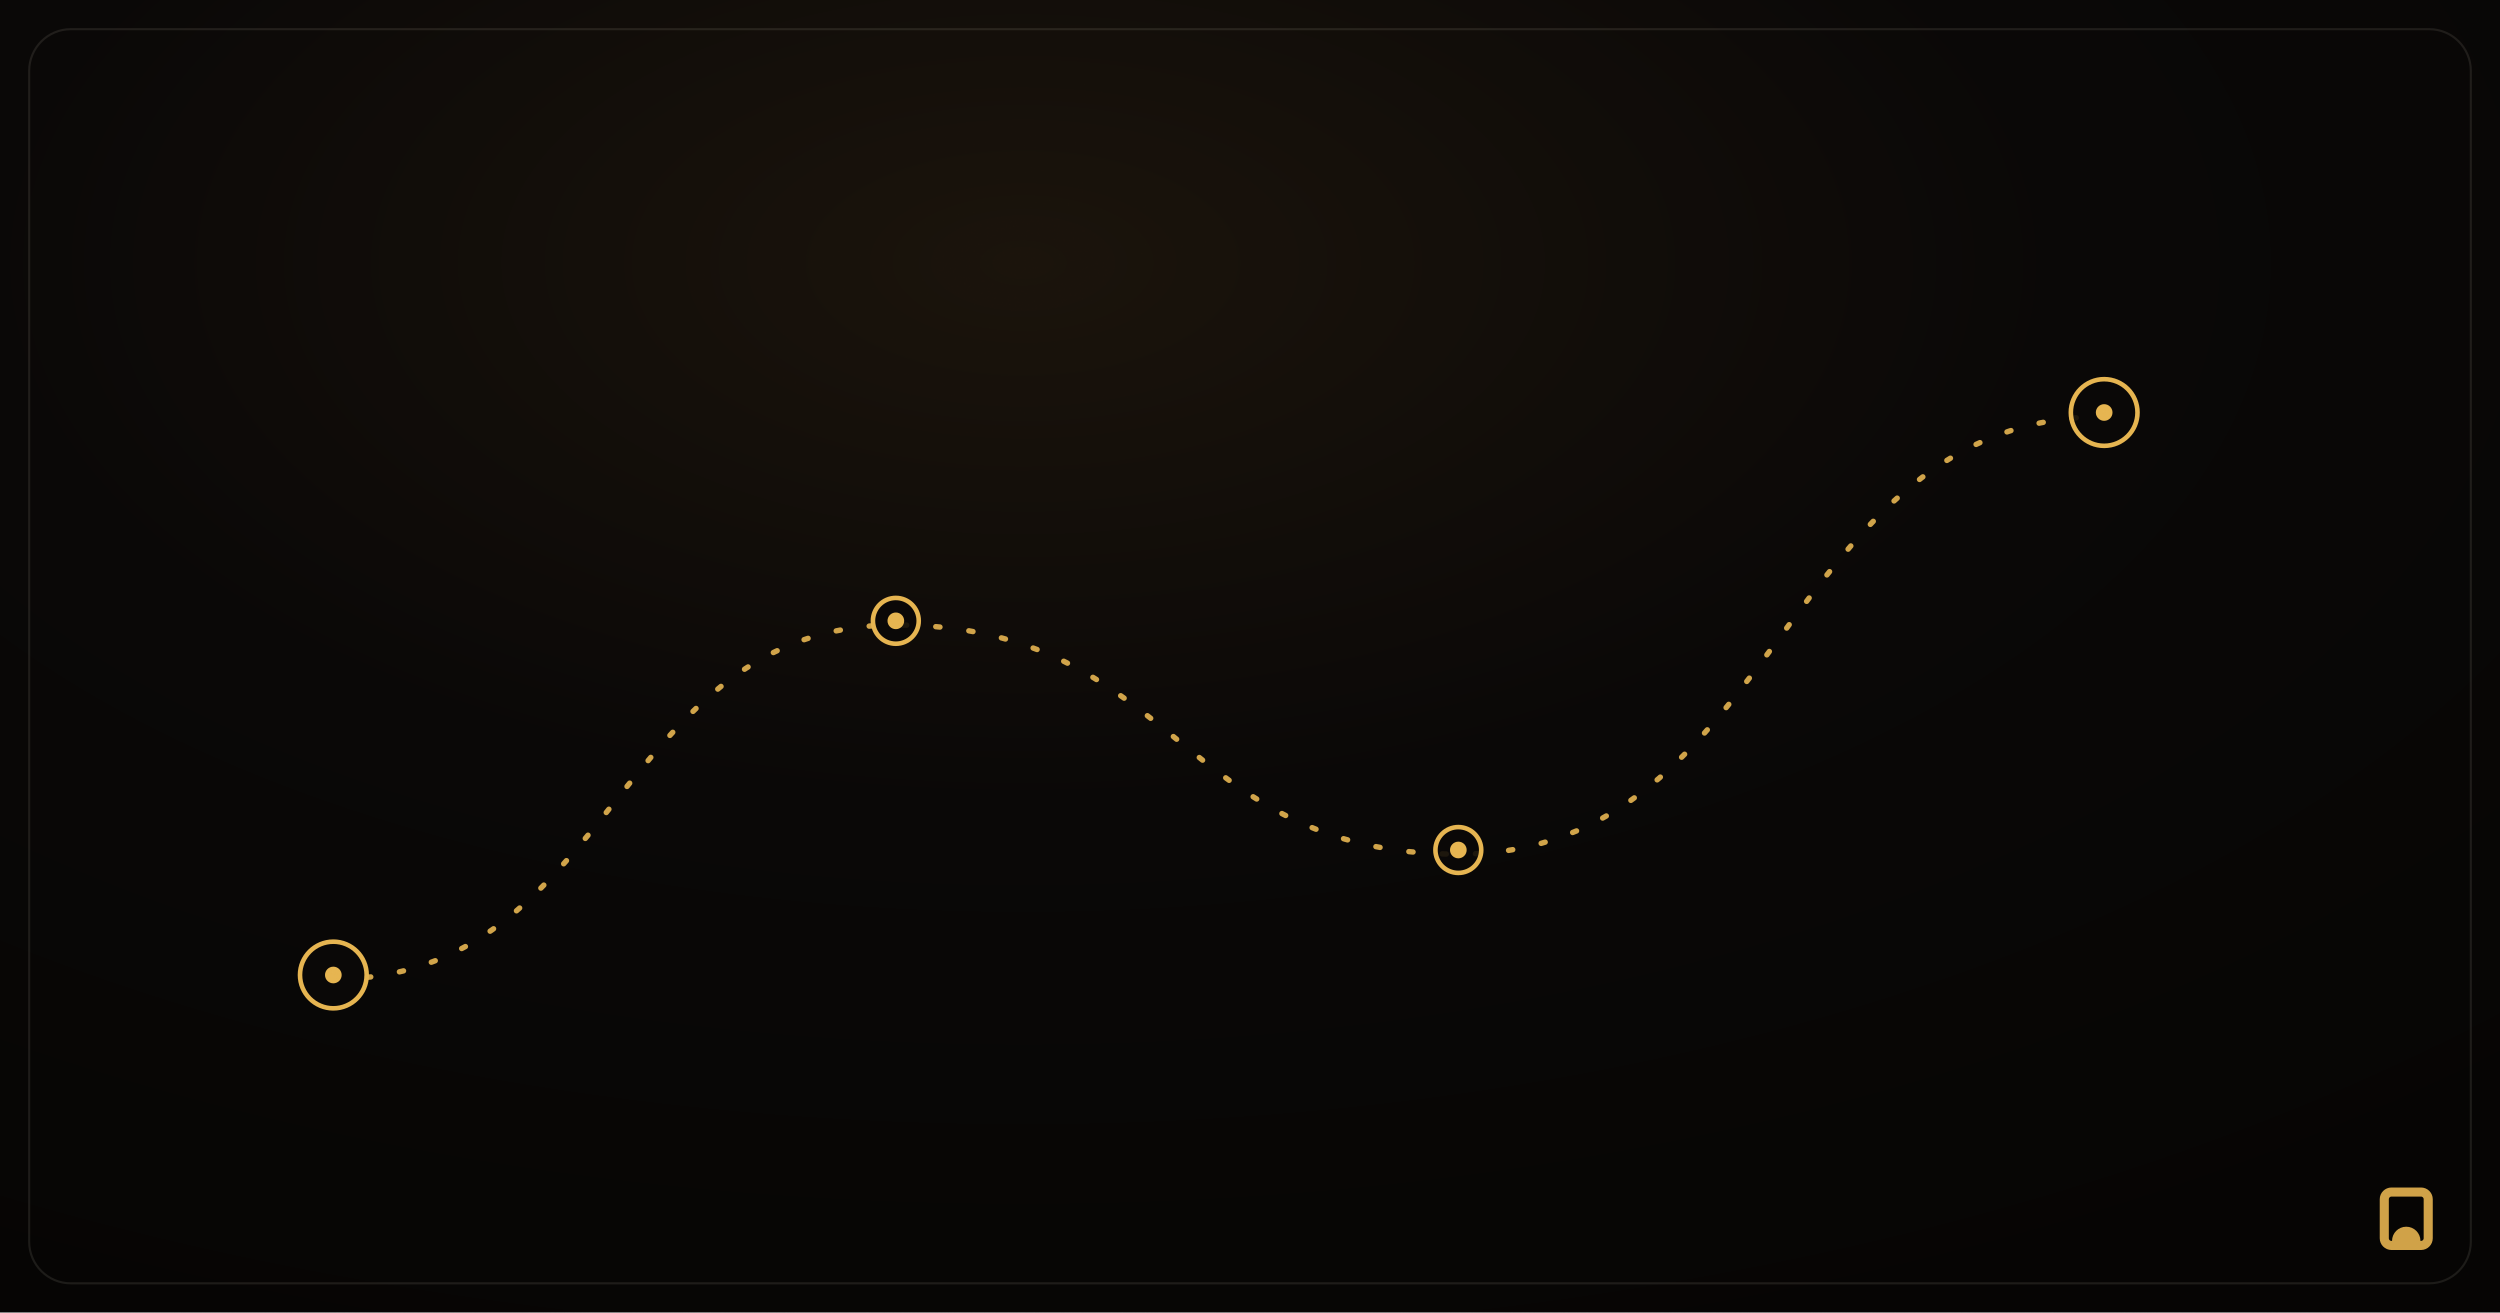
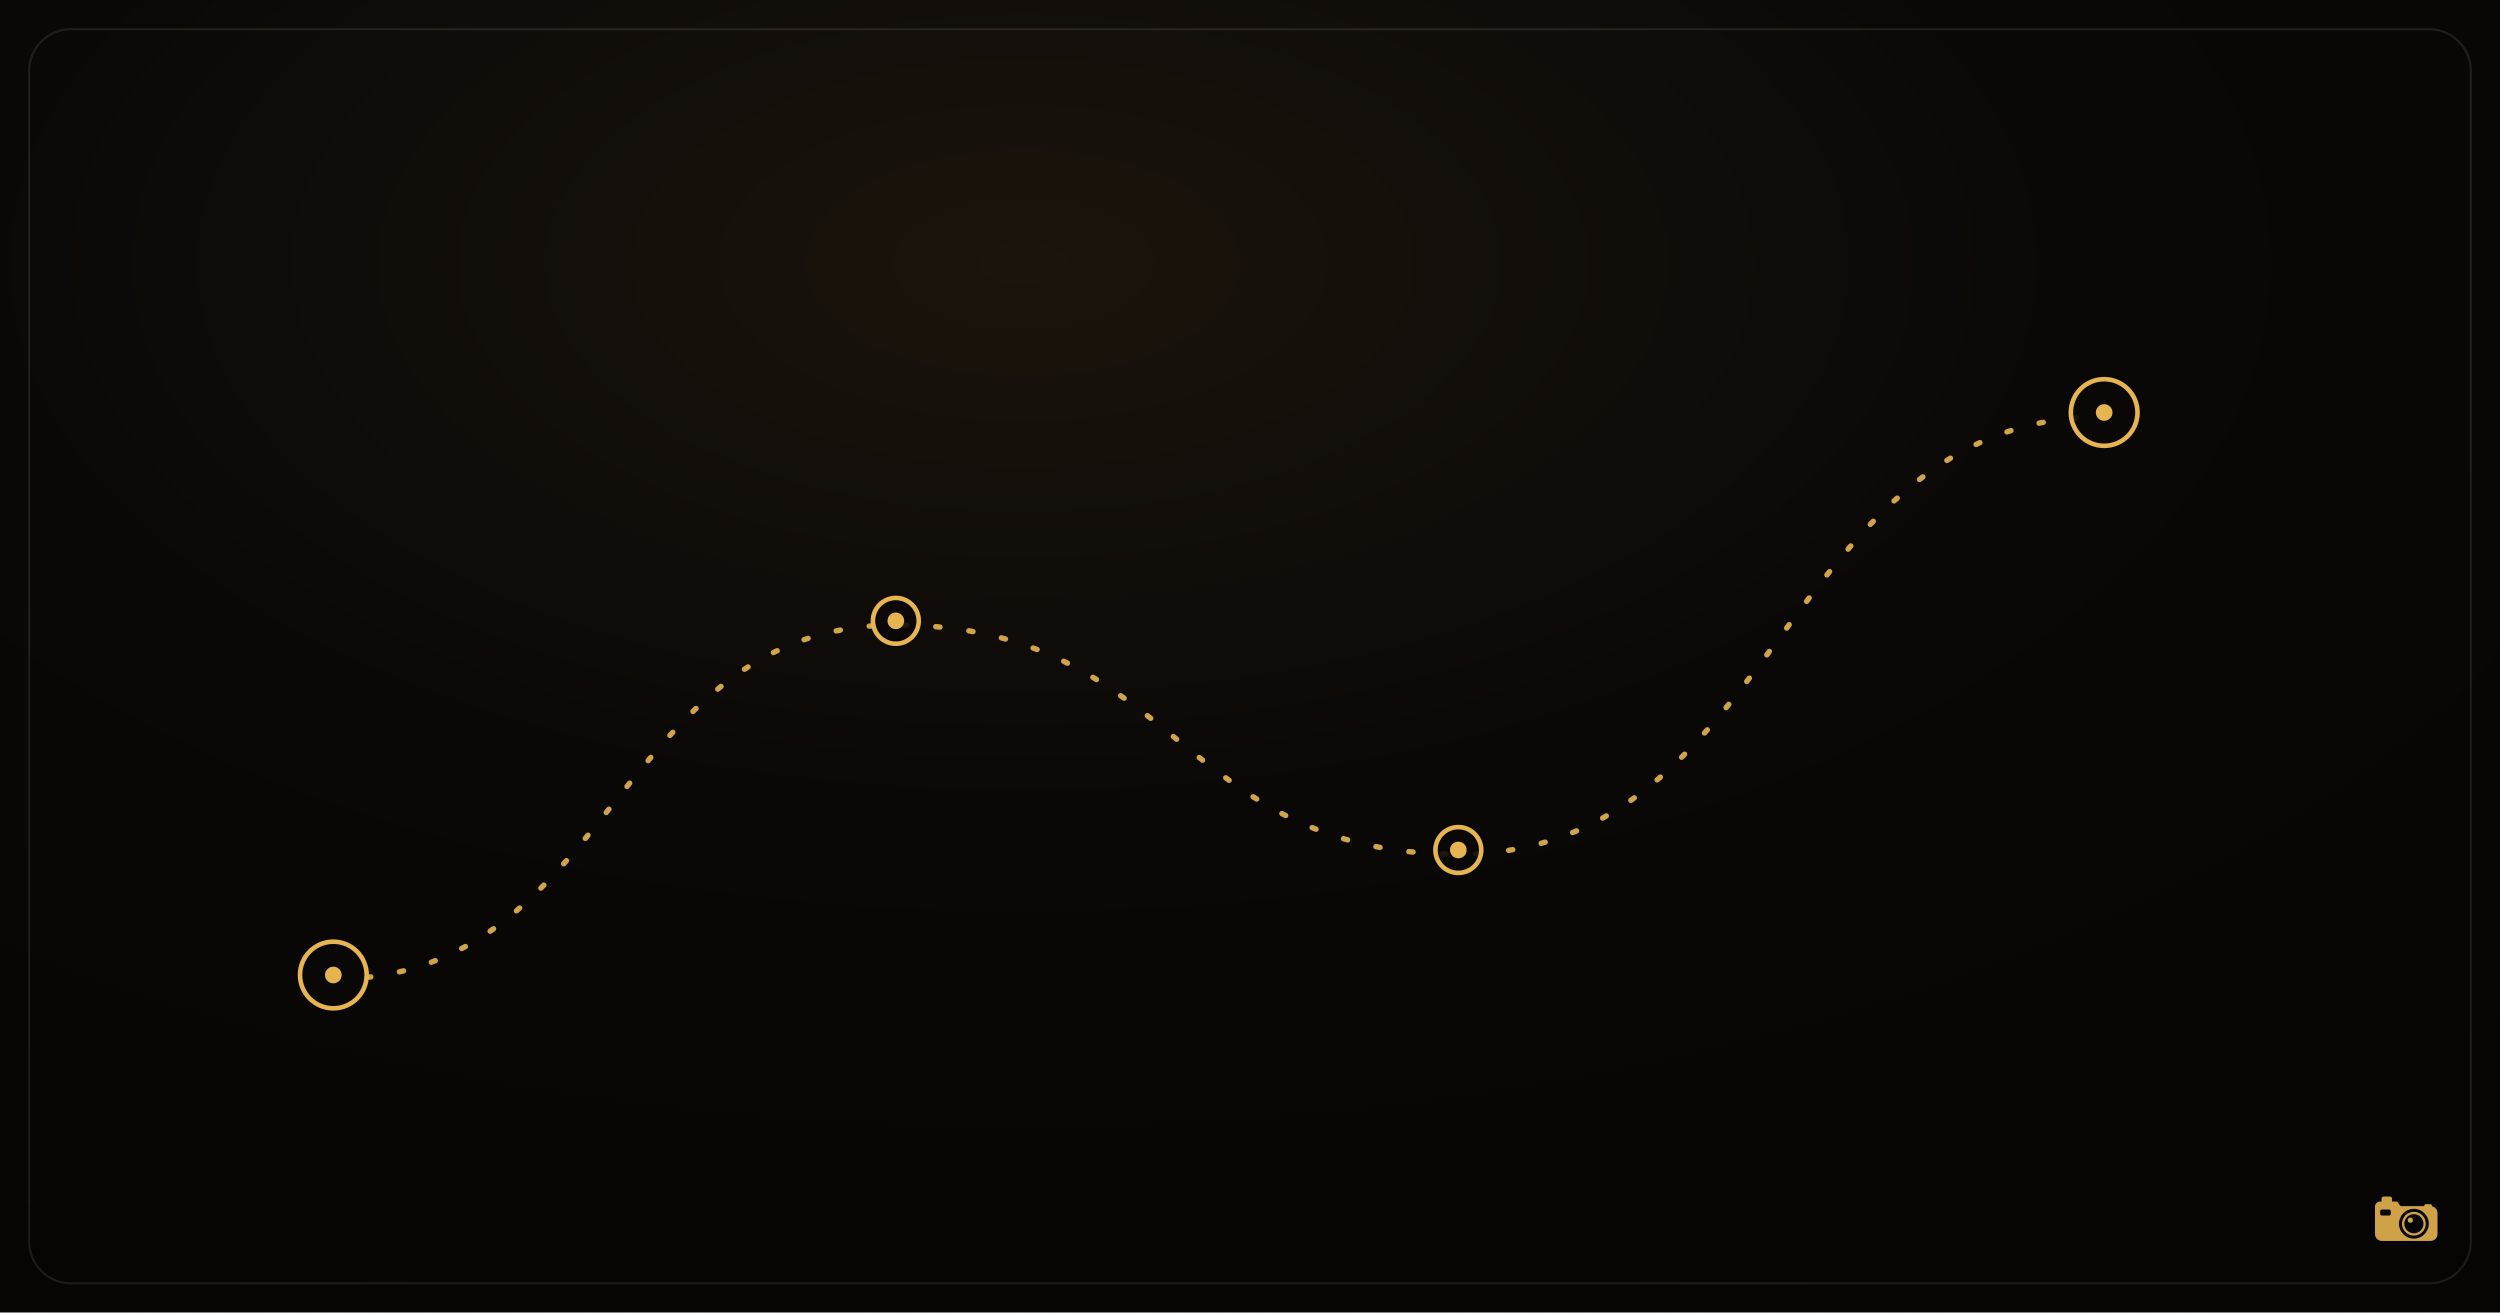
<svg xmlns="http://www.w3.org/2000/svg" viewBox="0 0 1200 630" width="1200" height="630" role="img">
  <defs>
    <radialGradient id="glow" cx="41%" cy="20%" r="90%">
      <stop offset="0%" stop-color="#1B140C" />
      <stop offset="46%" stop-color="#0A0807" />
      <stop offset="100%" stop-color="#060504" />
    </radialGradient>
    <radialGradient id="bloom" cx="50%" cy="50%" r="50%">
      <stop offset="0%" stop-color="#E6B450" stop-opacity="0.55" />
      <stop offset="55%" stop-color="#E6B450" stop-opacity="0.12" />
      <stop offset="100%" stop-color="#E6B450" stop-opacity="0" />
    </radialGradient>
    <linearGradient id="leak" x1="0" y1="0" x2="1" y2="1">
      <stop offset="0%" stop-color="#D9663C" stop-opacity="0.30" />
      <stop offset="40%" stop-color="#0A0807" stop-opacity="0.2" />
      <stop offset="100%" stop-color="#060504" stop-opacity="0.1" />
    </linearGradient>
    <linearGradient id="vgrain" x1="0" y1="0" x2="0" y2="1">
      <stop offset="0%" stop-color="#D9663C" stop-opacity="0.22" />
      <stop offset="60%" stop-color="#0A0807" />
      <stop offset="100%" stop-color="#060504" />
    </linearGradient>
    <filter id="grain">
      <feTurbulence type="fractalNoise" baseFrequency="0.9" numOctaves="2" stitchTiles="stitch" />
      <feColorMatrix type="saturate" values="0" />
    </filter>
  </defs>
  <rect x="0" y="0" width="1200" height="630" fill="url(#glow)" />
  <path d="M160 470 C 295.0 470 295.0 300 430 300 C 565.0 300 565.0 410 700 410 C 855.0 410 855.0 200 1010 200 " fill="none" stroke="#E6B450" stroke-width="2.6" stroke-dasharray="2 14" stroke-linecap="round" opacity=".9" />
  <g transform="translate(160 470)">
    <circle cx="0" cy="-2" r="16" fill="rgba(10,8,7,0.9)" stroke="#E6B450" stroke-width="2.2" opacity="1" />
    <circle cx="0" cy="-2" r="4" fill="#E6B450" opacity="1" />
  </g>
  <g transform="translate(430 300)">
    <circle cx="0" cy="-2" r="11" fill="rgba(10,8,7,0.9)" stroke="#E6B450" stroke-width="2.2" opacity="1" />
    <circle cx="0" cy="-2" r="4" fill="#E6B450" opacity="1" />
  </g>
  <g transform="translate(700 410)">
    <circle cx="0" cy="-2" r="11" fill="rgba(10,8,7,0.9)" stroke="#E6B450" stroke-width="2.2" opacity="1" />
    <circle cx="0" cy="-2" r="4" fill="#E6B450" opacity="1" />
  </g>
  <g transform="translate(1010 200)">
    <circle cx="0" cy="-2" r="16" fill="rgba(10,8,7,0.9)" stroke="#E6B450" stroke-width="2.2" opacity="1" />
    <circle cx="0" cy="-2" r="4" fill="#E6B450" opacity="1" />
  </g>
  <rect x="0" y="0" width="1200" height="630" filter="url(#grain)" opacity="0.05" style="mix-blend-mode:overlay" />
  <rect x="14" y="14" width="1172" height="602" rx="20" fill="none" stroke="rgba(245,232,210,0.10)" stroke-width="1" />
  <g transform="translate(1140 570) scale(0.30)" opacity="0.9">
-     <svg width="100" height="100" viewBox="0 0 560 660" fill="#E6B450">
-       <rect x="48" y="48" width="464" height="564" rx="76" fill="none" stroke="#E6B450" stroke-width="96" />
-       <path d="M130 572V564a150 150 0 0 1 300 0v8Z" />
+     <svg width="100" height="100" viewBox="0 0 704 500" fill="#E6B450">
+       <path fill-rule="evenodd" d="M192 24L192 56L240 56C268 56 270 108 296 108L556 108L556 100C556 92.3 562.3 86 570 86L626 86C633.7 86 640 92.3 640 100L640 109.3C676.4 115.9 704 147.7 704 186L704 422C704 465.1 669.1 500 626 500L78 500C34.9 500 0 465.1 0 422L0 114C0 82 26 56 58 56L74 56L74 24C74 10.7 84.7 0 98 0L168 0C181.3 0 192 10.7 192 24ZM178 180L178 194C178 205 169 214 158 214L78 214C67 214 58 205 58 194L58 166C58 155 67 146 78 146L158 146C169 146 178 155 178 166ZM606 306C606 398.8 530.8 474 438 474C345.2 474 270 398.8 270 306C270 213.2 345.2 138 438 138C530.8 138 606 213.2 606 306ZM572 306C572 380 512 440 438 440C364 440 304 380 304 306C304 232 364 172 438 172C512 172 572 232 572 306ZM546 306C546 365.6 497.6 414 438 414C378.4 414 330 365.6 330 306C330 246.4 378.4 198 438 198C497.6 198 546 246.4 546 306ZM428 266C428 282.6 414.6 296 398 296C381.4 296 368 282.6 368 266C368 249.4 381.4 236 398 236C414.6 236 428 249.4 428 266Z" />
    </svg>
  </g>
</svg>
